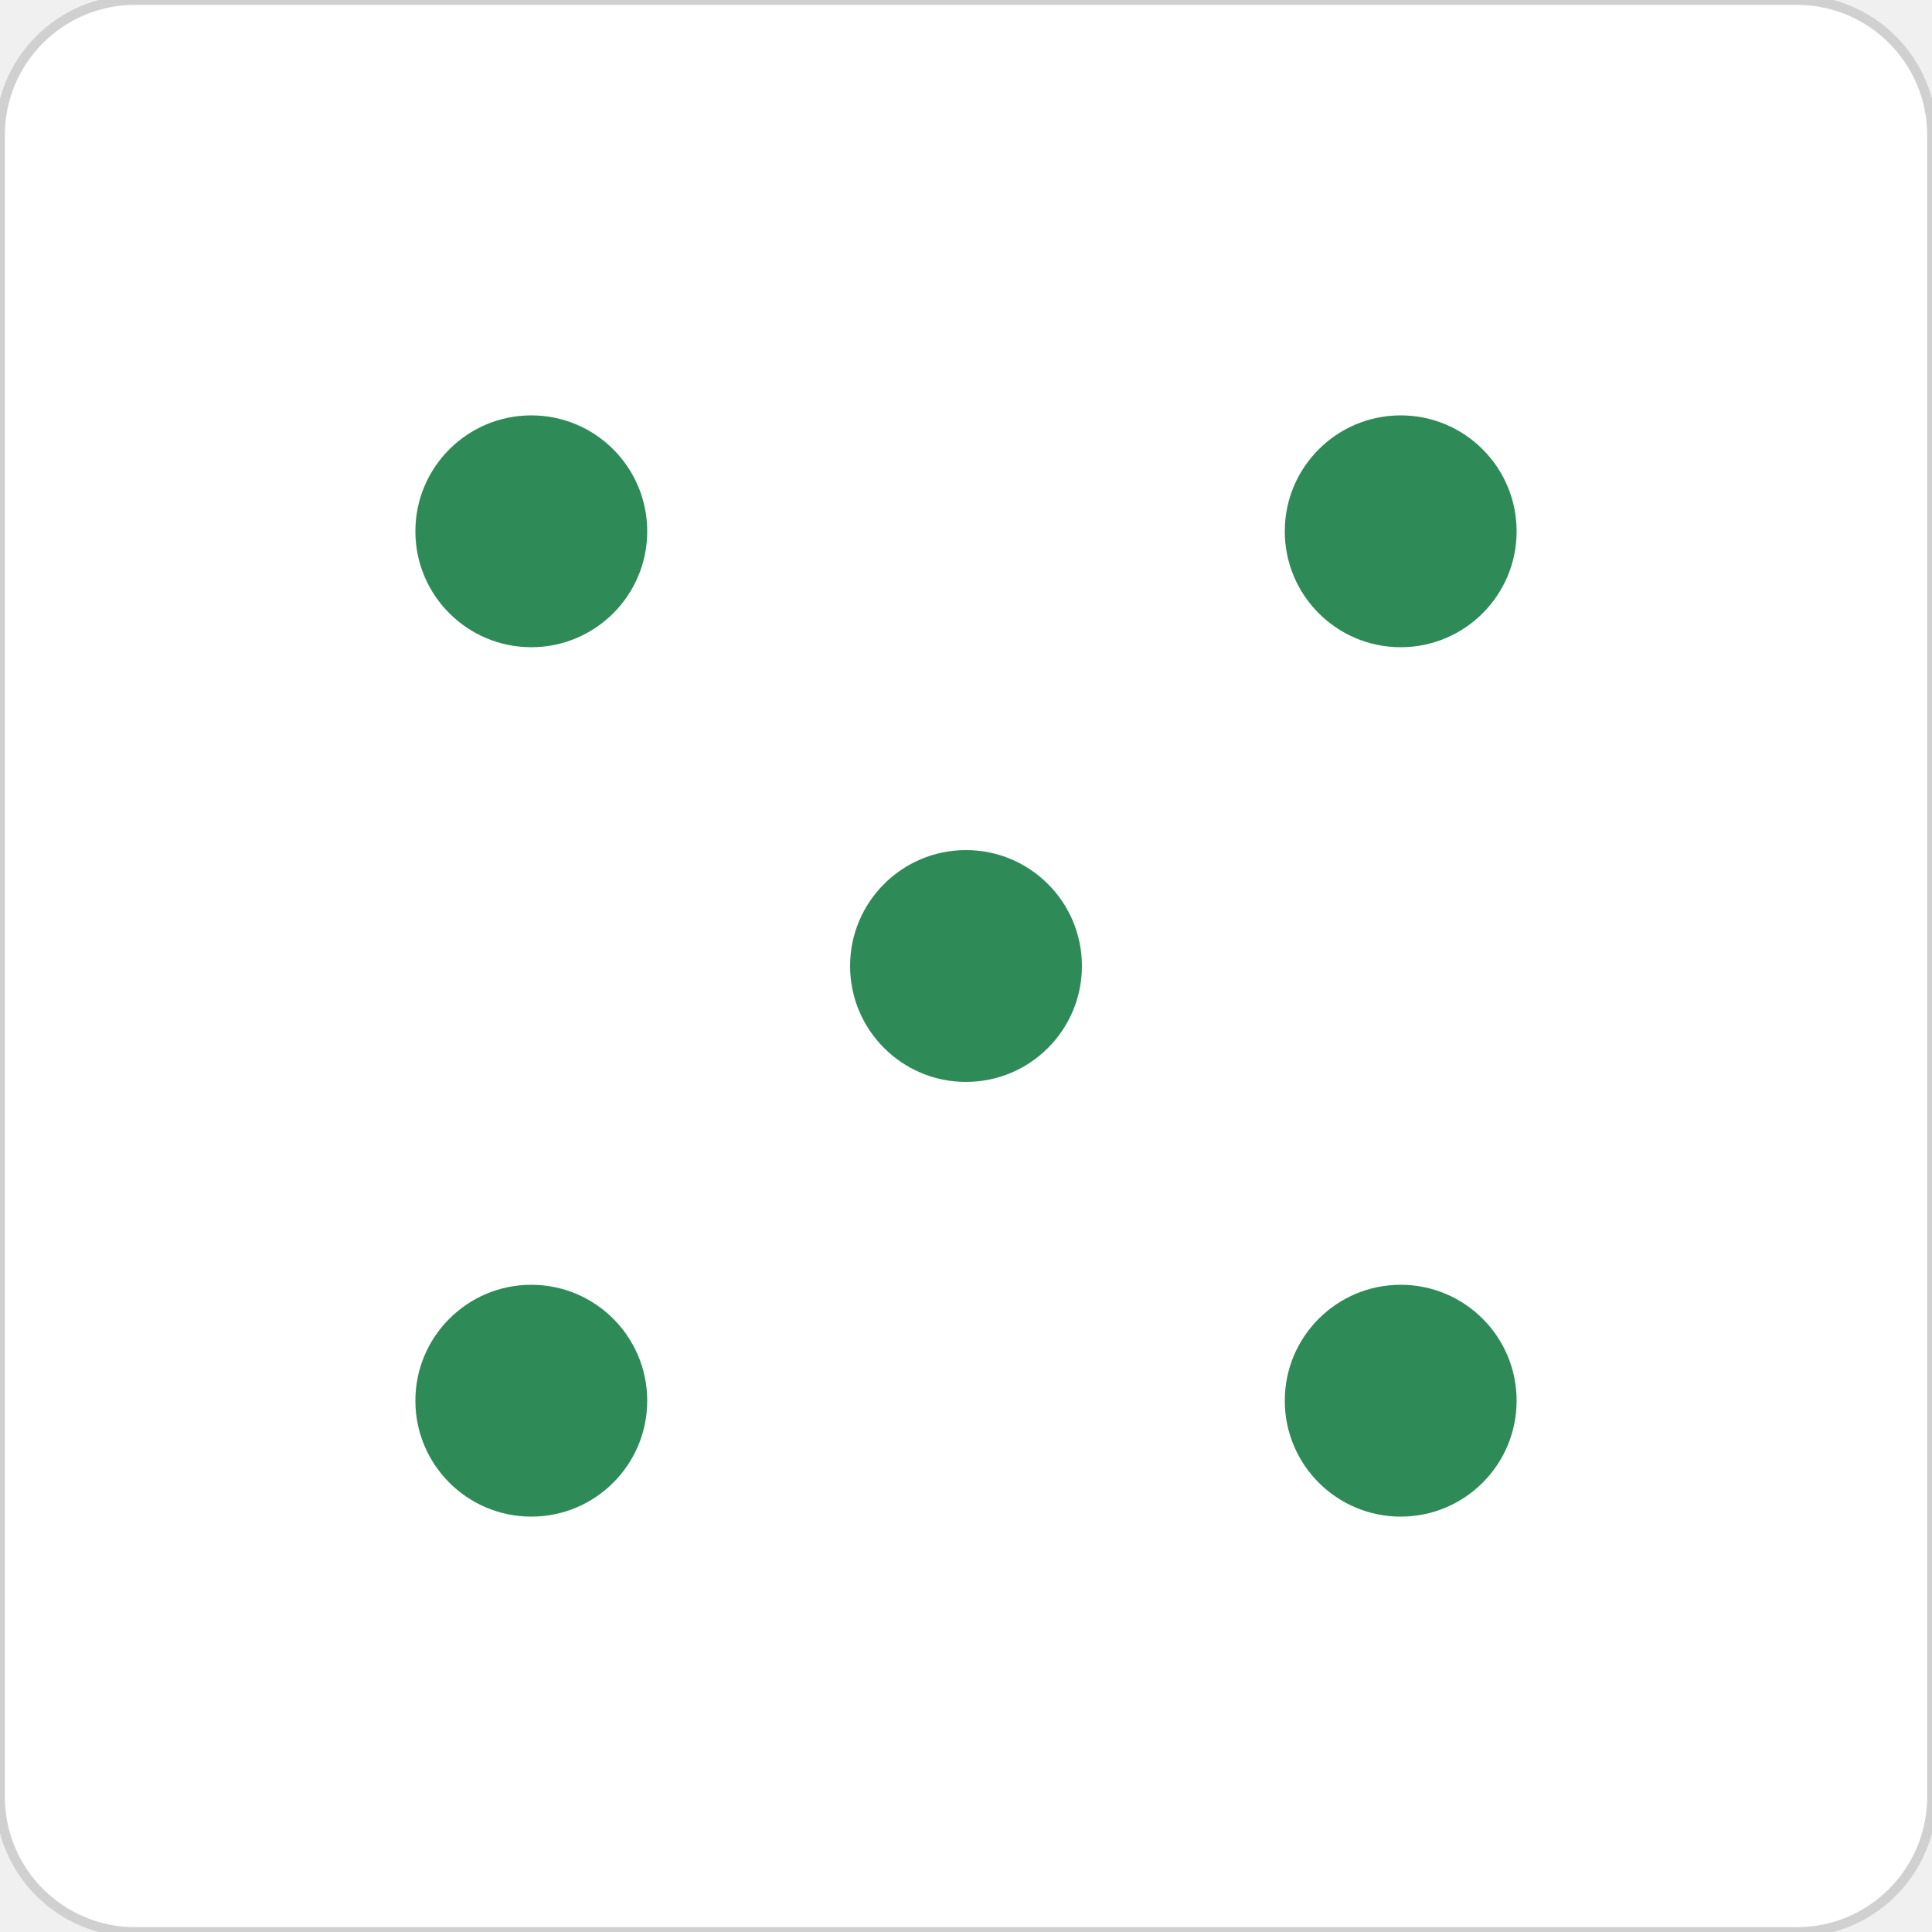
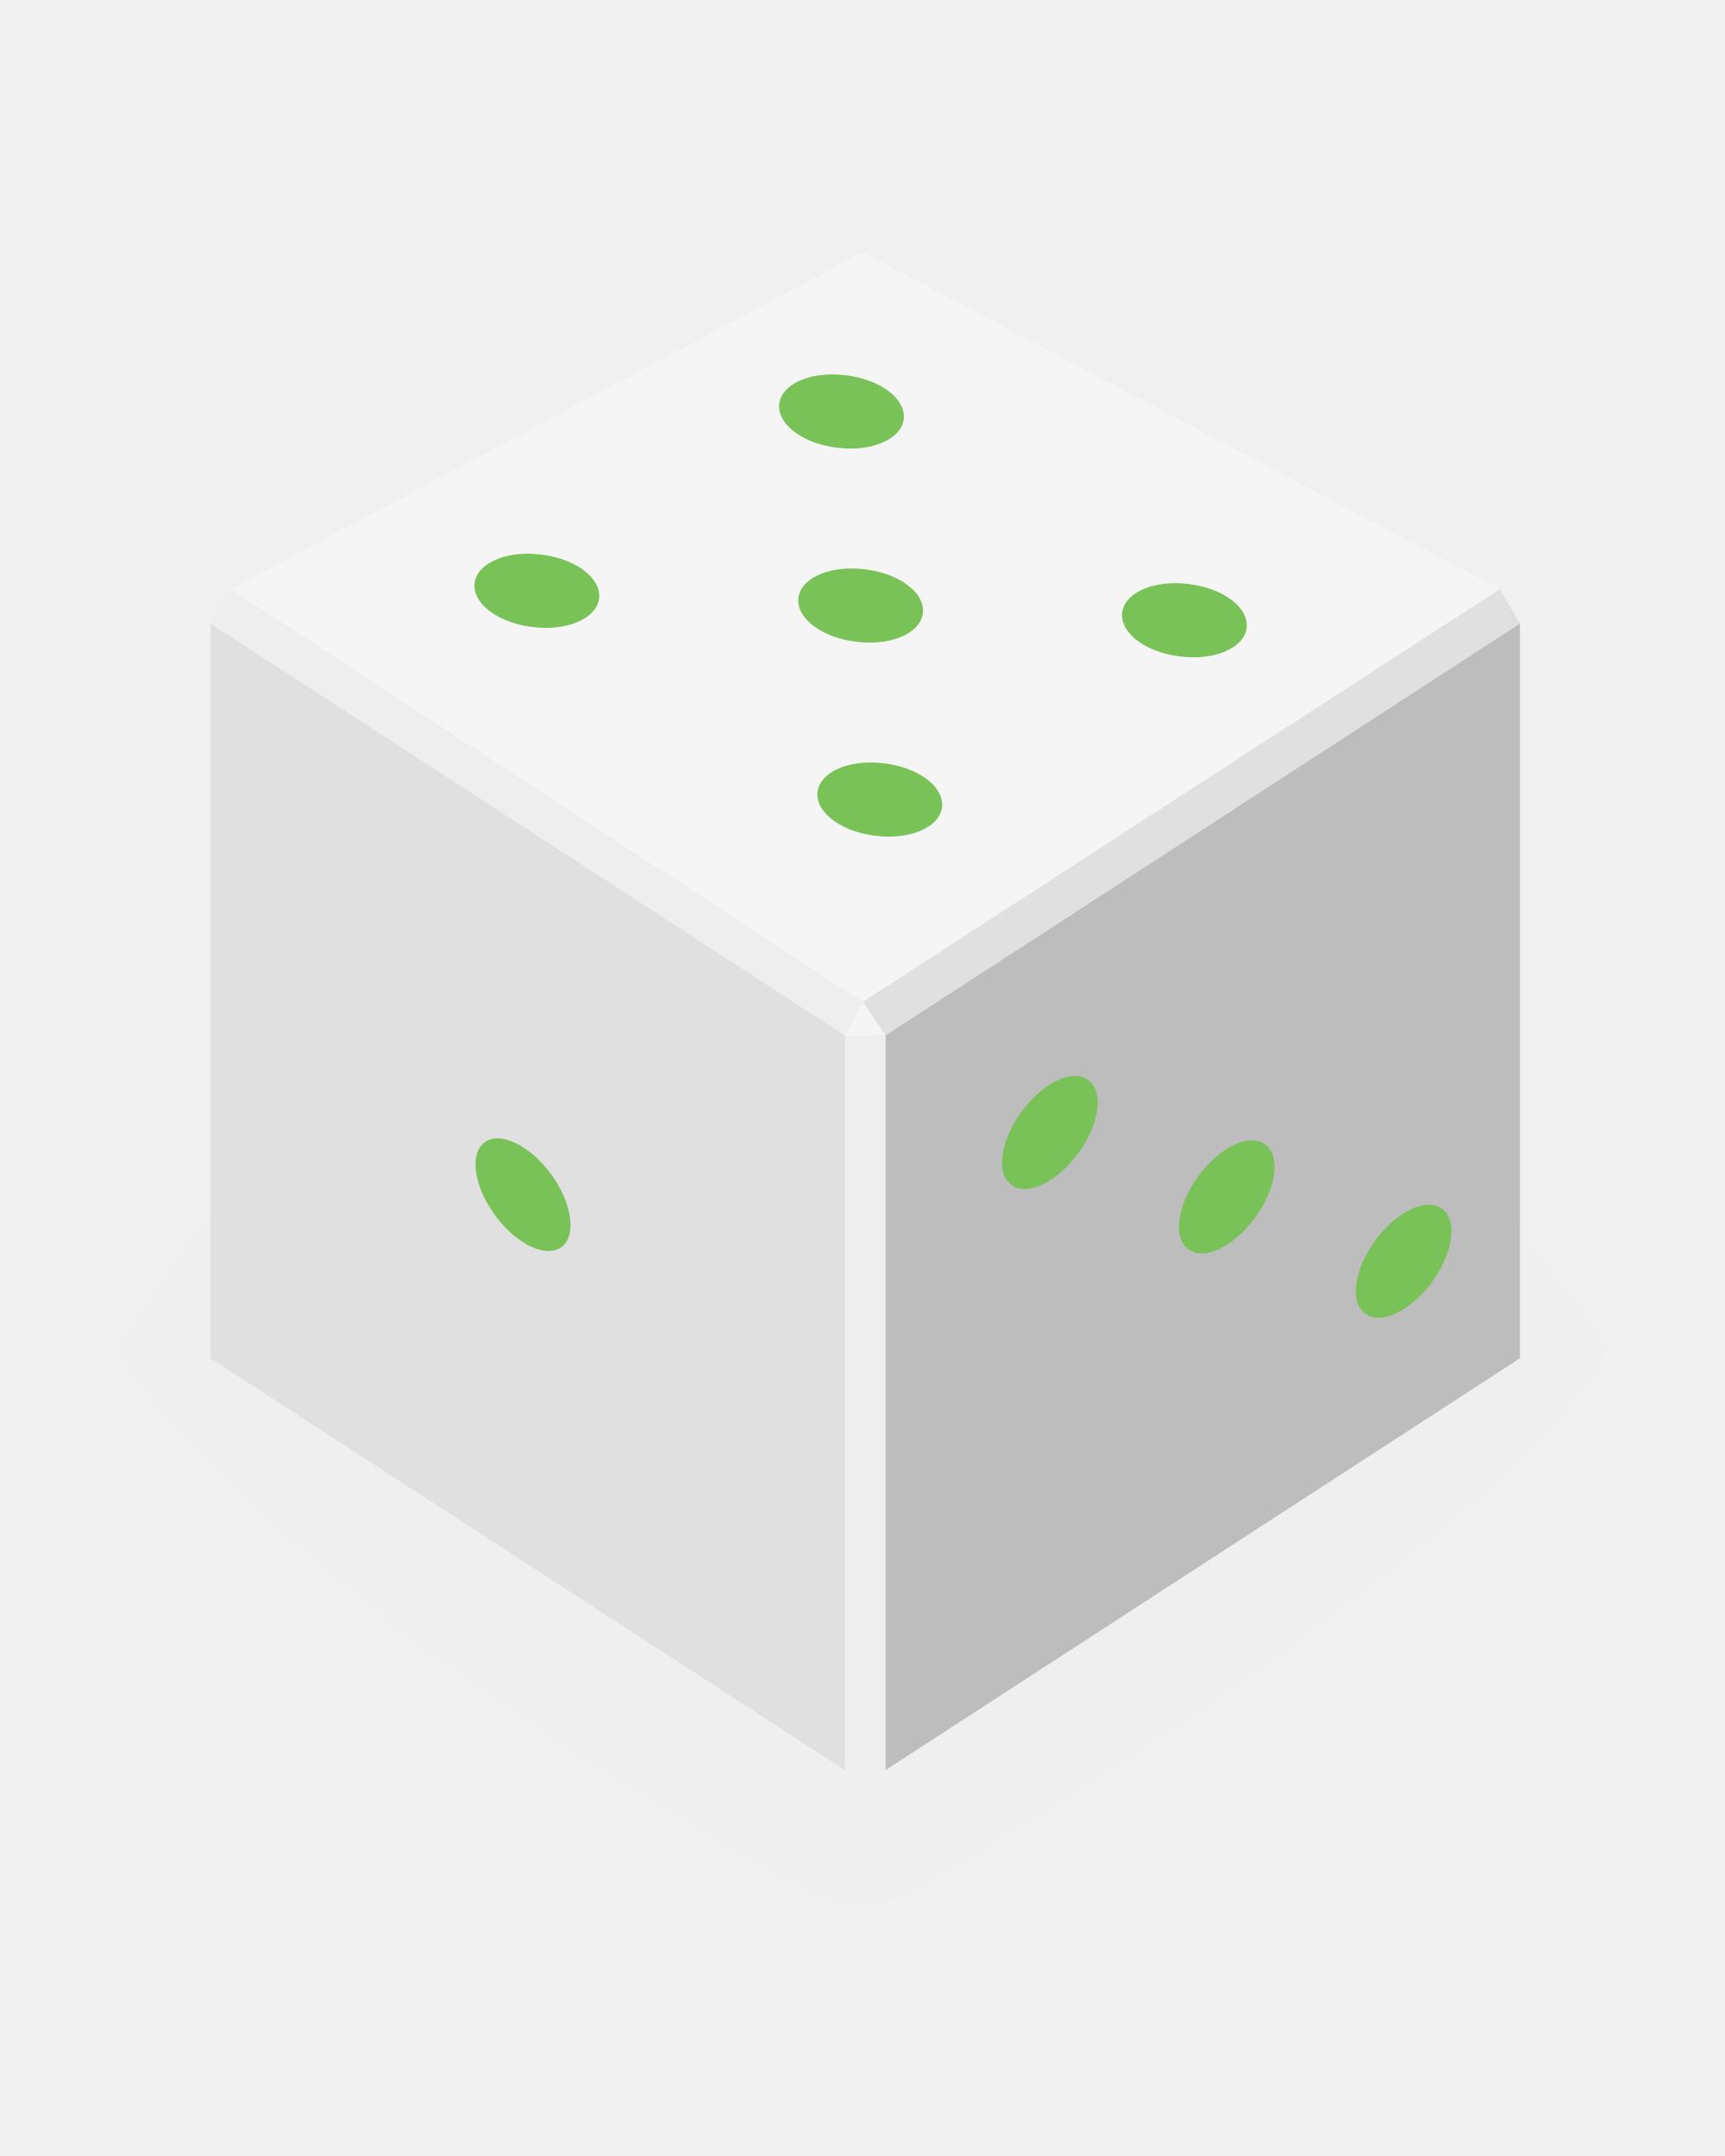
- <svg xmlns="http://www.w3.org/2000/svg" width="200" height="200" viewBox="0 0 200 200">
-   <rect rx="14" ry="14" width="200" height="200" fill="#ffffff" stroke="#d0d0d0" />
-   <circle cx="55" cy="55" r="12" fill="#2e8b57" />
-   <circle cx="145" cy="55" r="12" fill="#2e8b57" />
-   <circle cx="100" cy="100" r="12" fill="#2e8b57" />
-   <circle cx="55" cy="145" r="12" fill="#2e8b57" />
-   <circle cx="145" cy="145" r="12" fill="#2e8b57" />
+ <svg xmlns="http://www.w3.org/2000/svg" width="200" height="250" viewBox="0 0 800 1000">
+   <path d="M740.8,635.42c-68.27,90.47 -249.77,201.76 -316,240.63a50.7,50.7 0,0 1,-49.93 0.81c-64.19,-35 -234.09,-133.88 -315.65,-242a14.69,14.69 0,0 1,-0.12 -17.49c77.58,-106.29 159.67,-258.89 341.06,-258.89 182,0 242.19,139.08 340.27,258.88A14.62,14.62 0,0 1,740.8 635.42Z" fill="#eeeeee" fill-opacity="0.5" stroke-opacity="0.5" />
+   <path d="M704.9,630l-294.29,191.06l0,-340.85l294.29,-191.06l0,340.85z" fill="#bdbdbd" />
+   <path d="M97.59,630l294.29,191.06l0,-340.85l-294.29,-191.06l0,340.85z" fill="#e0e0e0" />
+   <path d="M400.14,464.73l-293.19,-191.45l293.19,-156.31l295.39,156.31l-295.39,191.45z" fill="#f5f5f5" />
+   <path d="M106.95,273.28l-9.36,15.87l294.29,191.06l8.26,-15.48l-293.19,-191.45z" fill="#eeeeee" />
+   <path d="M695.53,273.28l9.37,15.87l-294.29,191.06l-10.47,-15.48l295.39,-191.45z" fill="#e0e0e0" />
+   <path d="M391.88,480.21h18.73v340.85h-18.73z" fill="#eeeeee" />
+   <path d="M400.14,464.73l-8.26,15.48l18.73,0l-10.47,-15.48z" fill="#f5f5f5" />
+   <path d="M397.05,297.63a16.9,28.71 97.07,1 0,4.16 -33.54a16.9,28.71 97.07,1 0,-4.16 33.54z" fill="#78c257" />
+   <path d="M547.21,304.45a16.9,28.71 97.07,1 0,4.16 -33.54a16.9,28.71 97.07,1 0,-4.16 33.54z" fill="#78c257" />
+   <path d="M388.17,207.62a16.9,28.71 97.07,1 0,4.16 -33.54a16.9,28.71 97.07,1 0,-4.16 33.54z" fill="#78c257" />
+   <path d="M405.93,387.62a16.9,28.71 97.07,1 0,4.16 -33.54a16.9,28.71 97.07,1 0,-4.16 33.54z" fill="#78c257" />
+   <path d="M246.89,290.79a16.9,28.71 97.07,1 0,4.16 -33.54a16.9,28.71 97.07,1 0,-4.16 33.54z" fill="#78c257" />
+   <path d="M229.56,563.64a30.12,16.11 53.82,1 0,26.01 -19.02a30.12,16.11 53.82,1 0,-26.01 19.02z" fill="#78c257" />
+   <path d="M551.15,579.45a30.12,16.11 126.18,1 0,35.56 -48.62a30.12,16.11 126.18,1 0,-35.56 48.62z" fill="#78c257" />
+   <path d="M469.12,549.58a30.12,16.11 126.18,1 0,35.56 -48.62a30.12,16.11 126.18,1 0,-35.56 48.62z" fill="#78c257" />
+   <path d="M633.17,609.29a30.12,16.11 126.18,1 0,35.56 -48.62a30.12,16.11 126.18,1 0,-35.56 48.62z" fill="#78c257" />
</svg>
